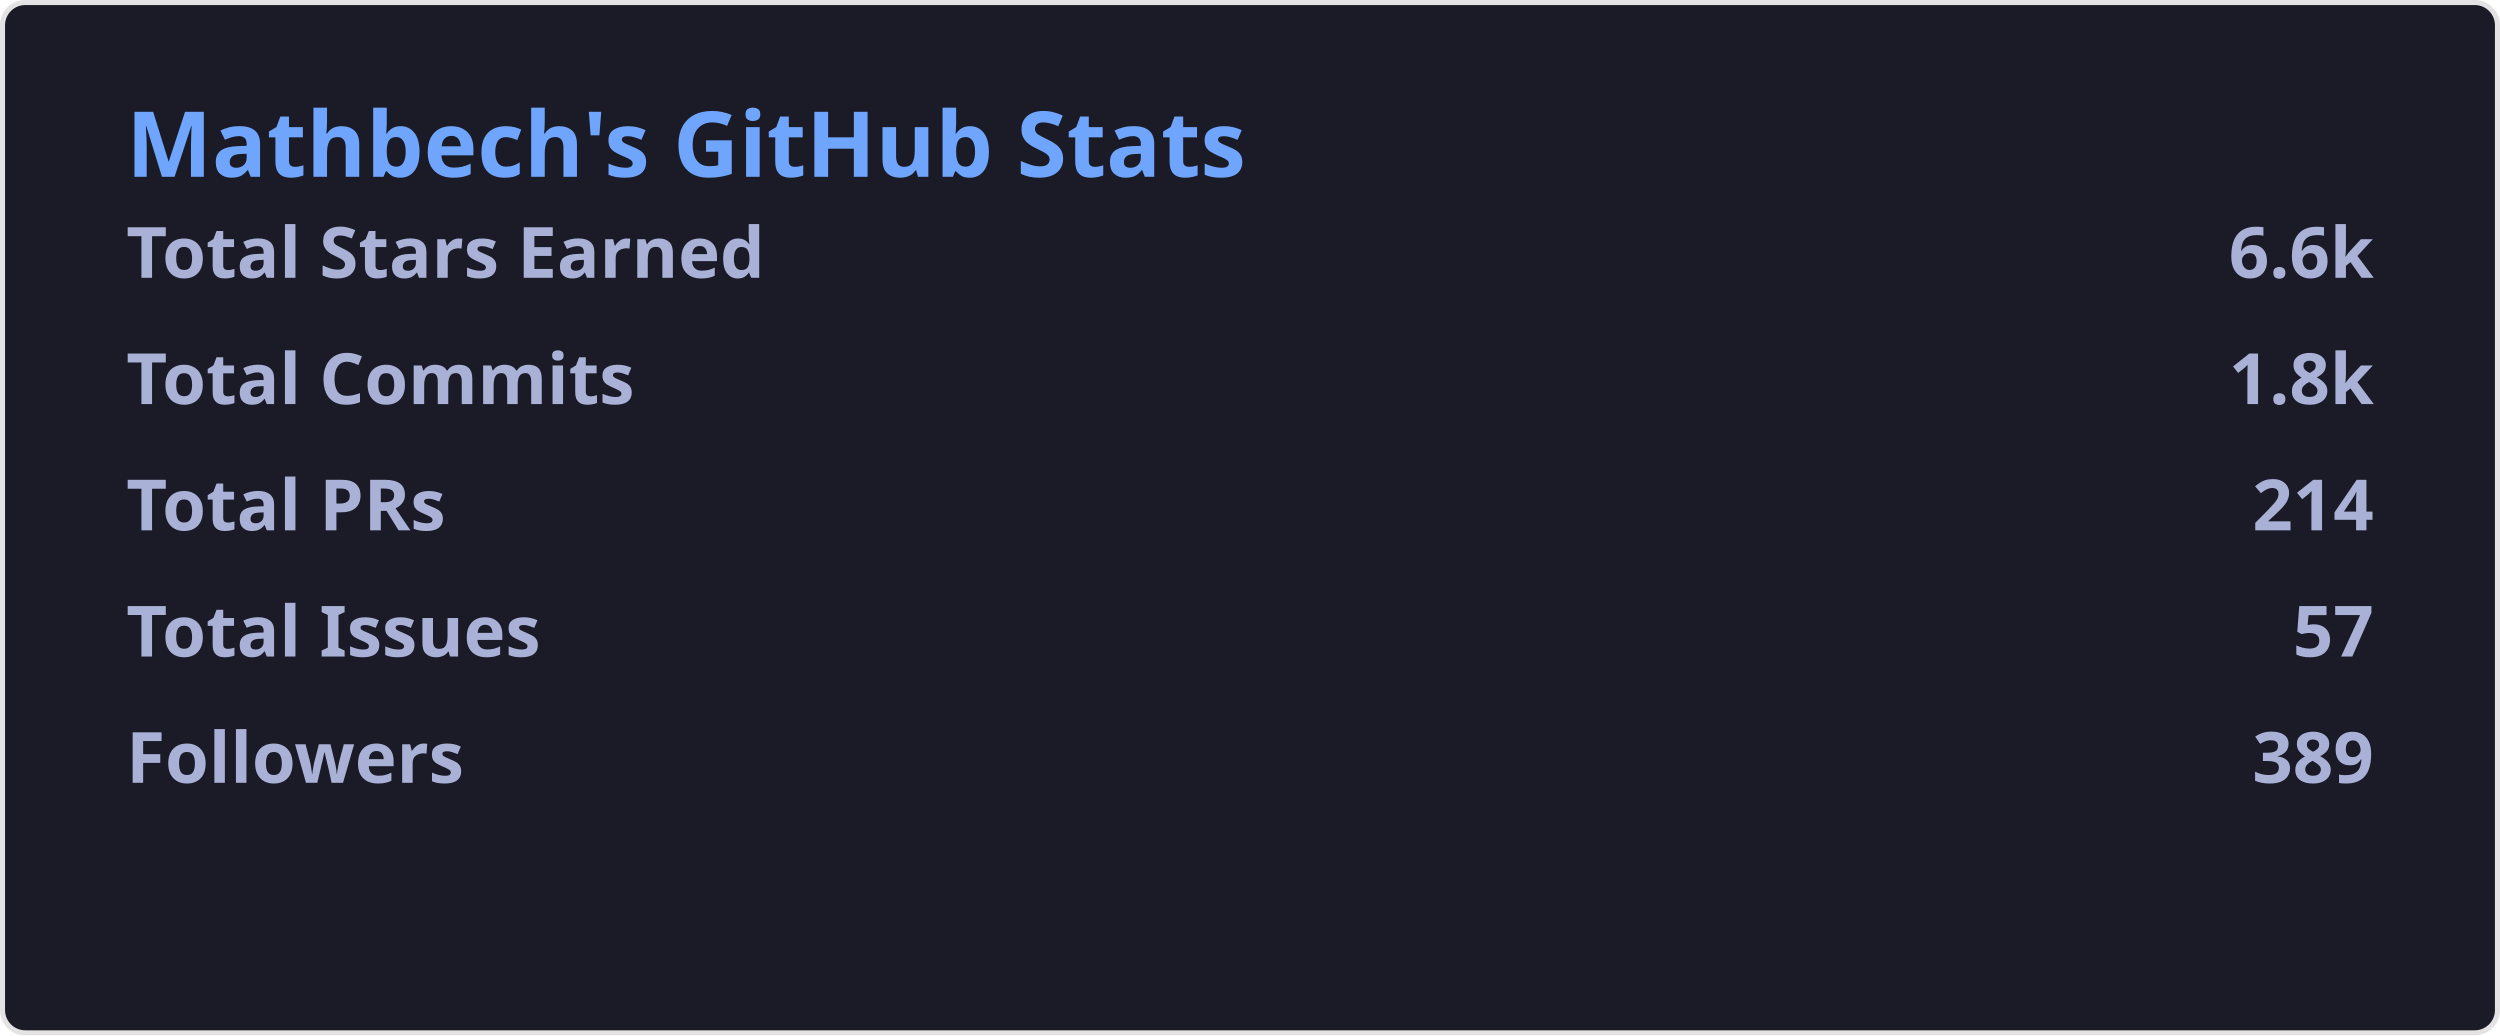
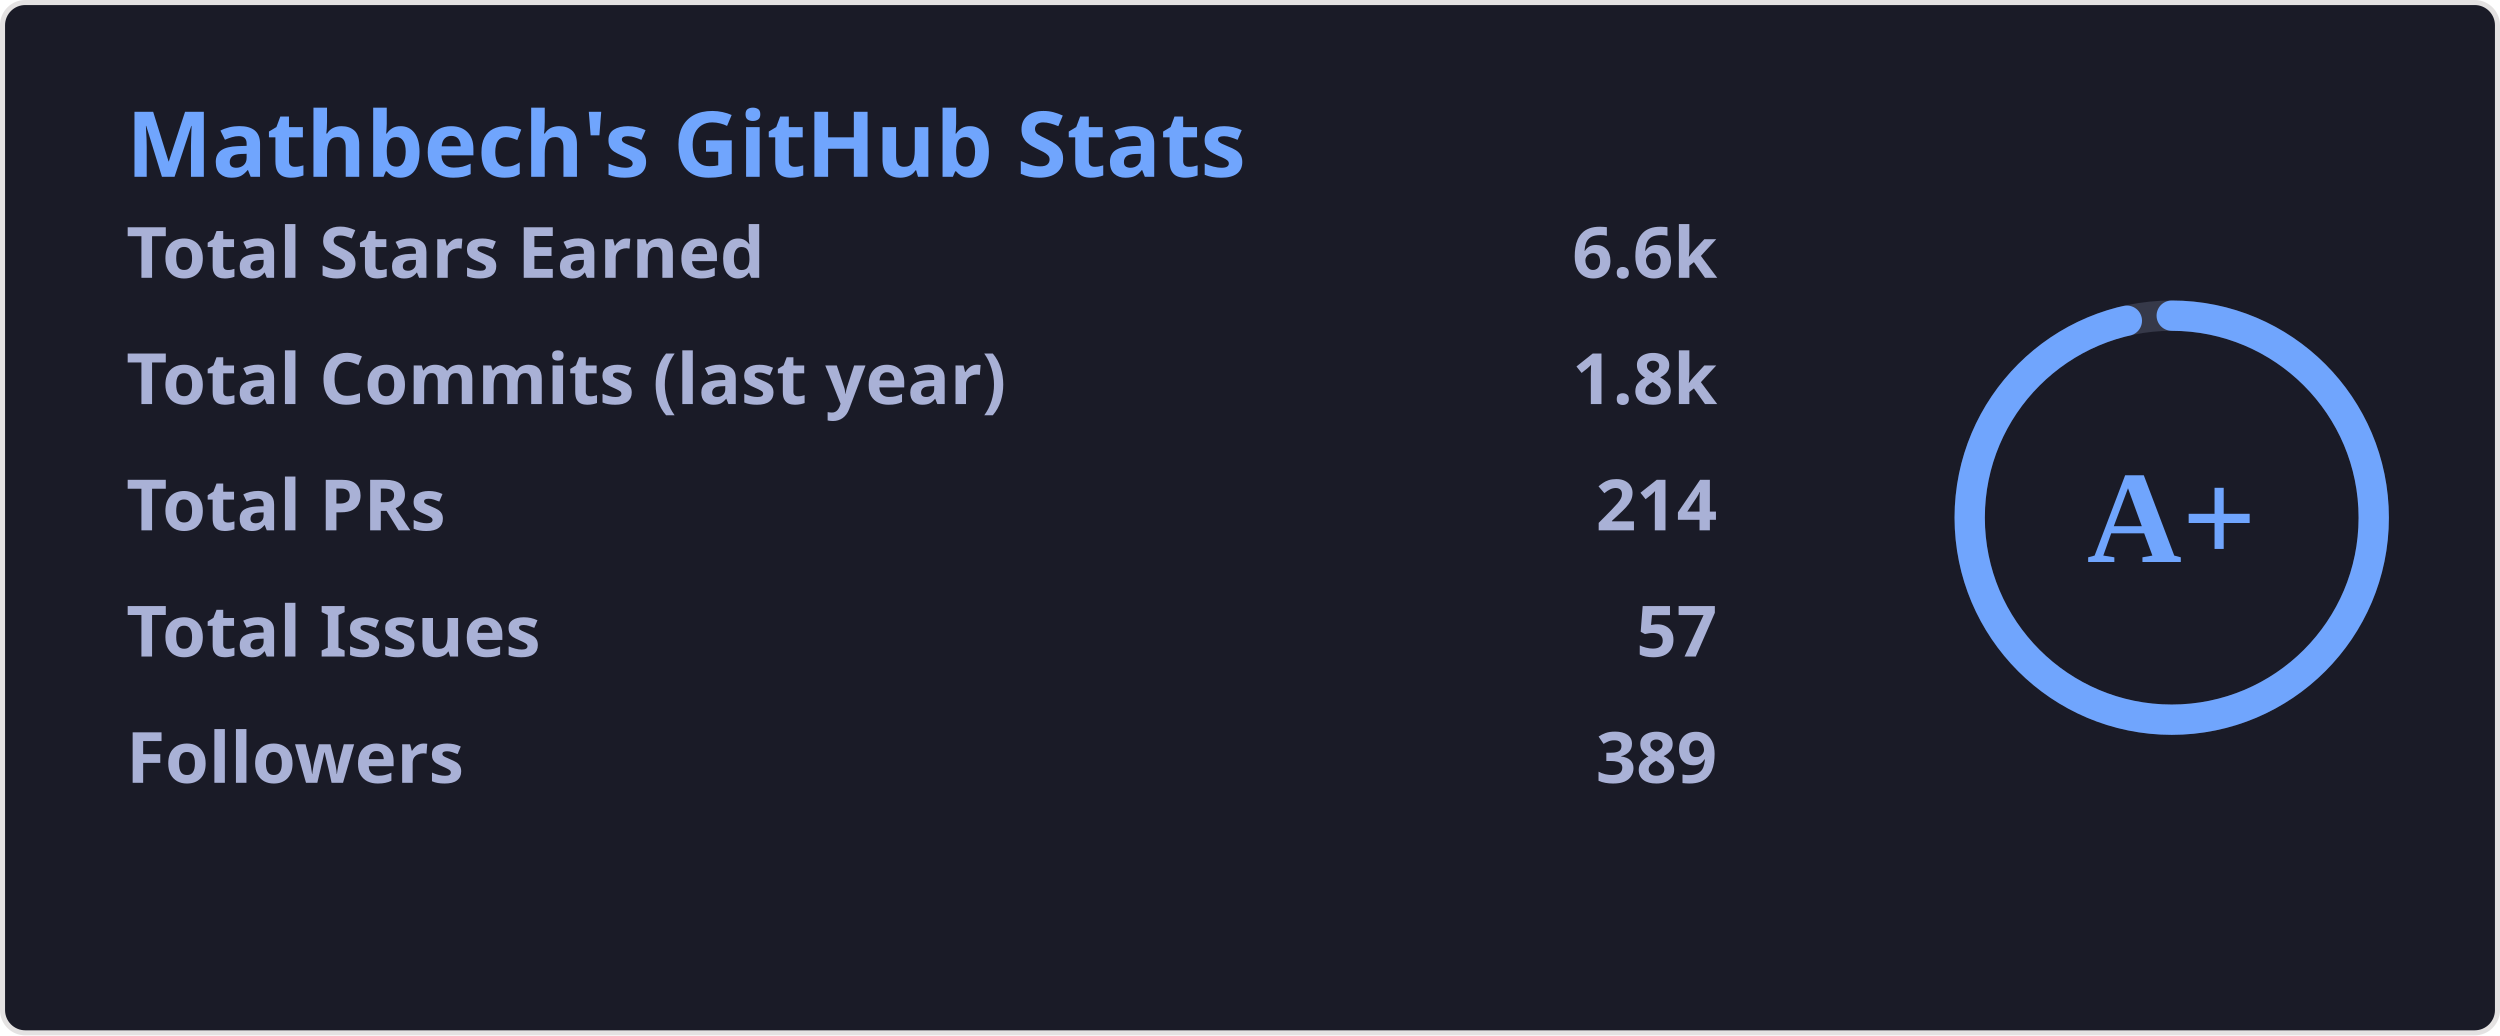
<svg xmlns="http://www.w3.org/2000/svg" width="495" height="205" viewBox="0 0 495 205" fill="none" role="img" aria-label="Mathbech's GitHub Stats">
  <rect x="0.5" y="0.5" rx="4.5" width="494" height="204" fill="#1a1b27" stroke="#e4e2e2" stroke-opacity="1" />
  <text x="25" y="35" fill="#70a5fd" font-size="18" font-weight="700" font-family="Segoe UI, Ubuntu, sans-serif">Mathbech's GitHub Stats</text>
  <g font-family="Segoe UI, Ubuntu, sans-serif">
    <g>
      <text x="25" y="55" fill="#a9b1d6" font-size="14" font-weight="600">Total Stars Earned</text>
-       <text x="470" y="55" fill="#a9b1d6" font-size="14" font-weight="700" text-anchor="end">6.6k</text>
+       <text x="340" y="55" fill="#a9b1d6" font-size="14" font-weight="700" text-anchor="end">6.6k</text>
    </g>
    <g>
-       <text x="25" y="80" fill="#a9b1d6" font-size="14" font-weight="600">Total Commits</text>
-       <text x="470" y="80" fill="#a9b1d6" font-size="14" font-weight="700" text-anchor="end">1.8k</text>
+       <text x="25" y="80" fill="#a9b1d6" font-size="14" font-weight="600">Total Commits (last year)</text>
+       <text x="340" y="80" fill="#a9b1d6" font-size="14" font-weight="700" text-anchor="end">1.8k</text>
    </g>
    <g>
      <text x="25" y="105" fill="#a9b1d6" font-size="14" font-weight="600">Total PRs</text>
-       <text x="470" y="105" fill="#a9b1d6" font-size="14" font-weight="700" text-anchor="end">214</text>
+       <text x="340" y="105" fill="#a9b1d6" font-size="14" font-weight="700" text-anchor="end">214</text>
    </g>
    <g>
      <text x="25" y="130" fill="#a9b1d6" font-size="14" font-weight="600">Total Issues</text>
-       <text x="470" y="130" fill="#a9b1d6" font-size="14" font-weight="700" text-anchor="end">57</text>
+       <text x="340" y="130" fill="#a9b1d6" font-size="14" font-weight="700" text-anchor="end">57</text>
    </g>
    <g>
      <text x="25" y="155" fill="#a9b1d6" font-size="14" font-weight="600">Followers</text>
-       <text x="470" y="155" fill="#a9b1d6" font-size="14" font-weight="700" text-anchor="end">389</text>
+       <text x="340" y="155" fill="#a9b1d6" font-size="14" font-weight="700" text-anchor="end">389</text>
    </g>
  </g>
+   <g>
+     <circle cx="430" cy="102.5" r="40" fill="none" stroke="#a9b1d6" stroke-opacity="0.2" stroke-width="6" />
+     <circle cx="430" cy="102.5" r="40" fill="none" stroke="#70a5fd" stroke-width="6" stroke-linecap="round" stroke-dasharray="251.33" stroke-dashoffset="8.95" transform="rotate(-90 430 102.5)" />
+     <text x="430" y="102.5" fill="#70a5fd" font-size="26" font-weight="700" text-anchor="middle" dominant-baseline="central">A+</text>
+   </g>
</svg>
